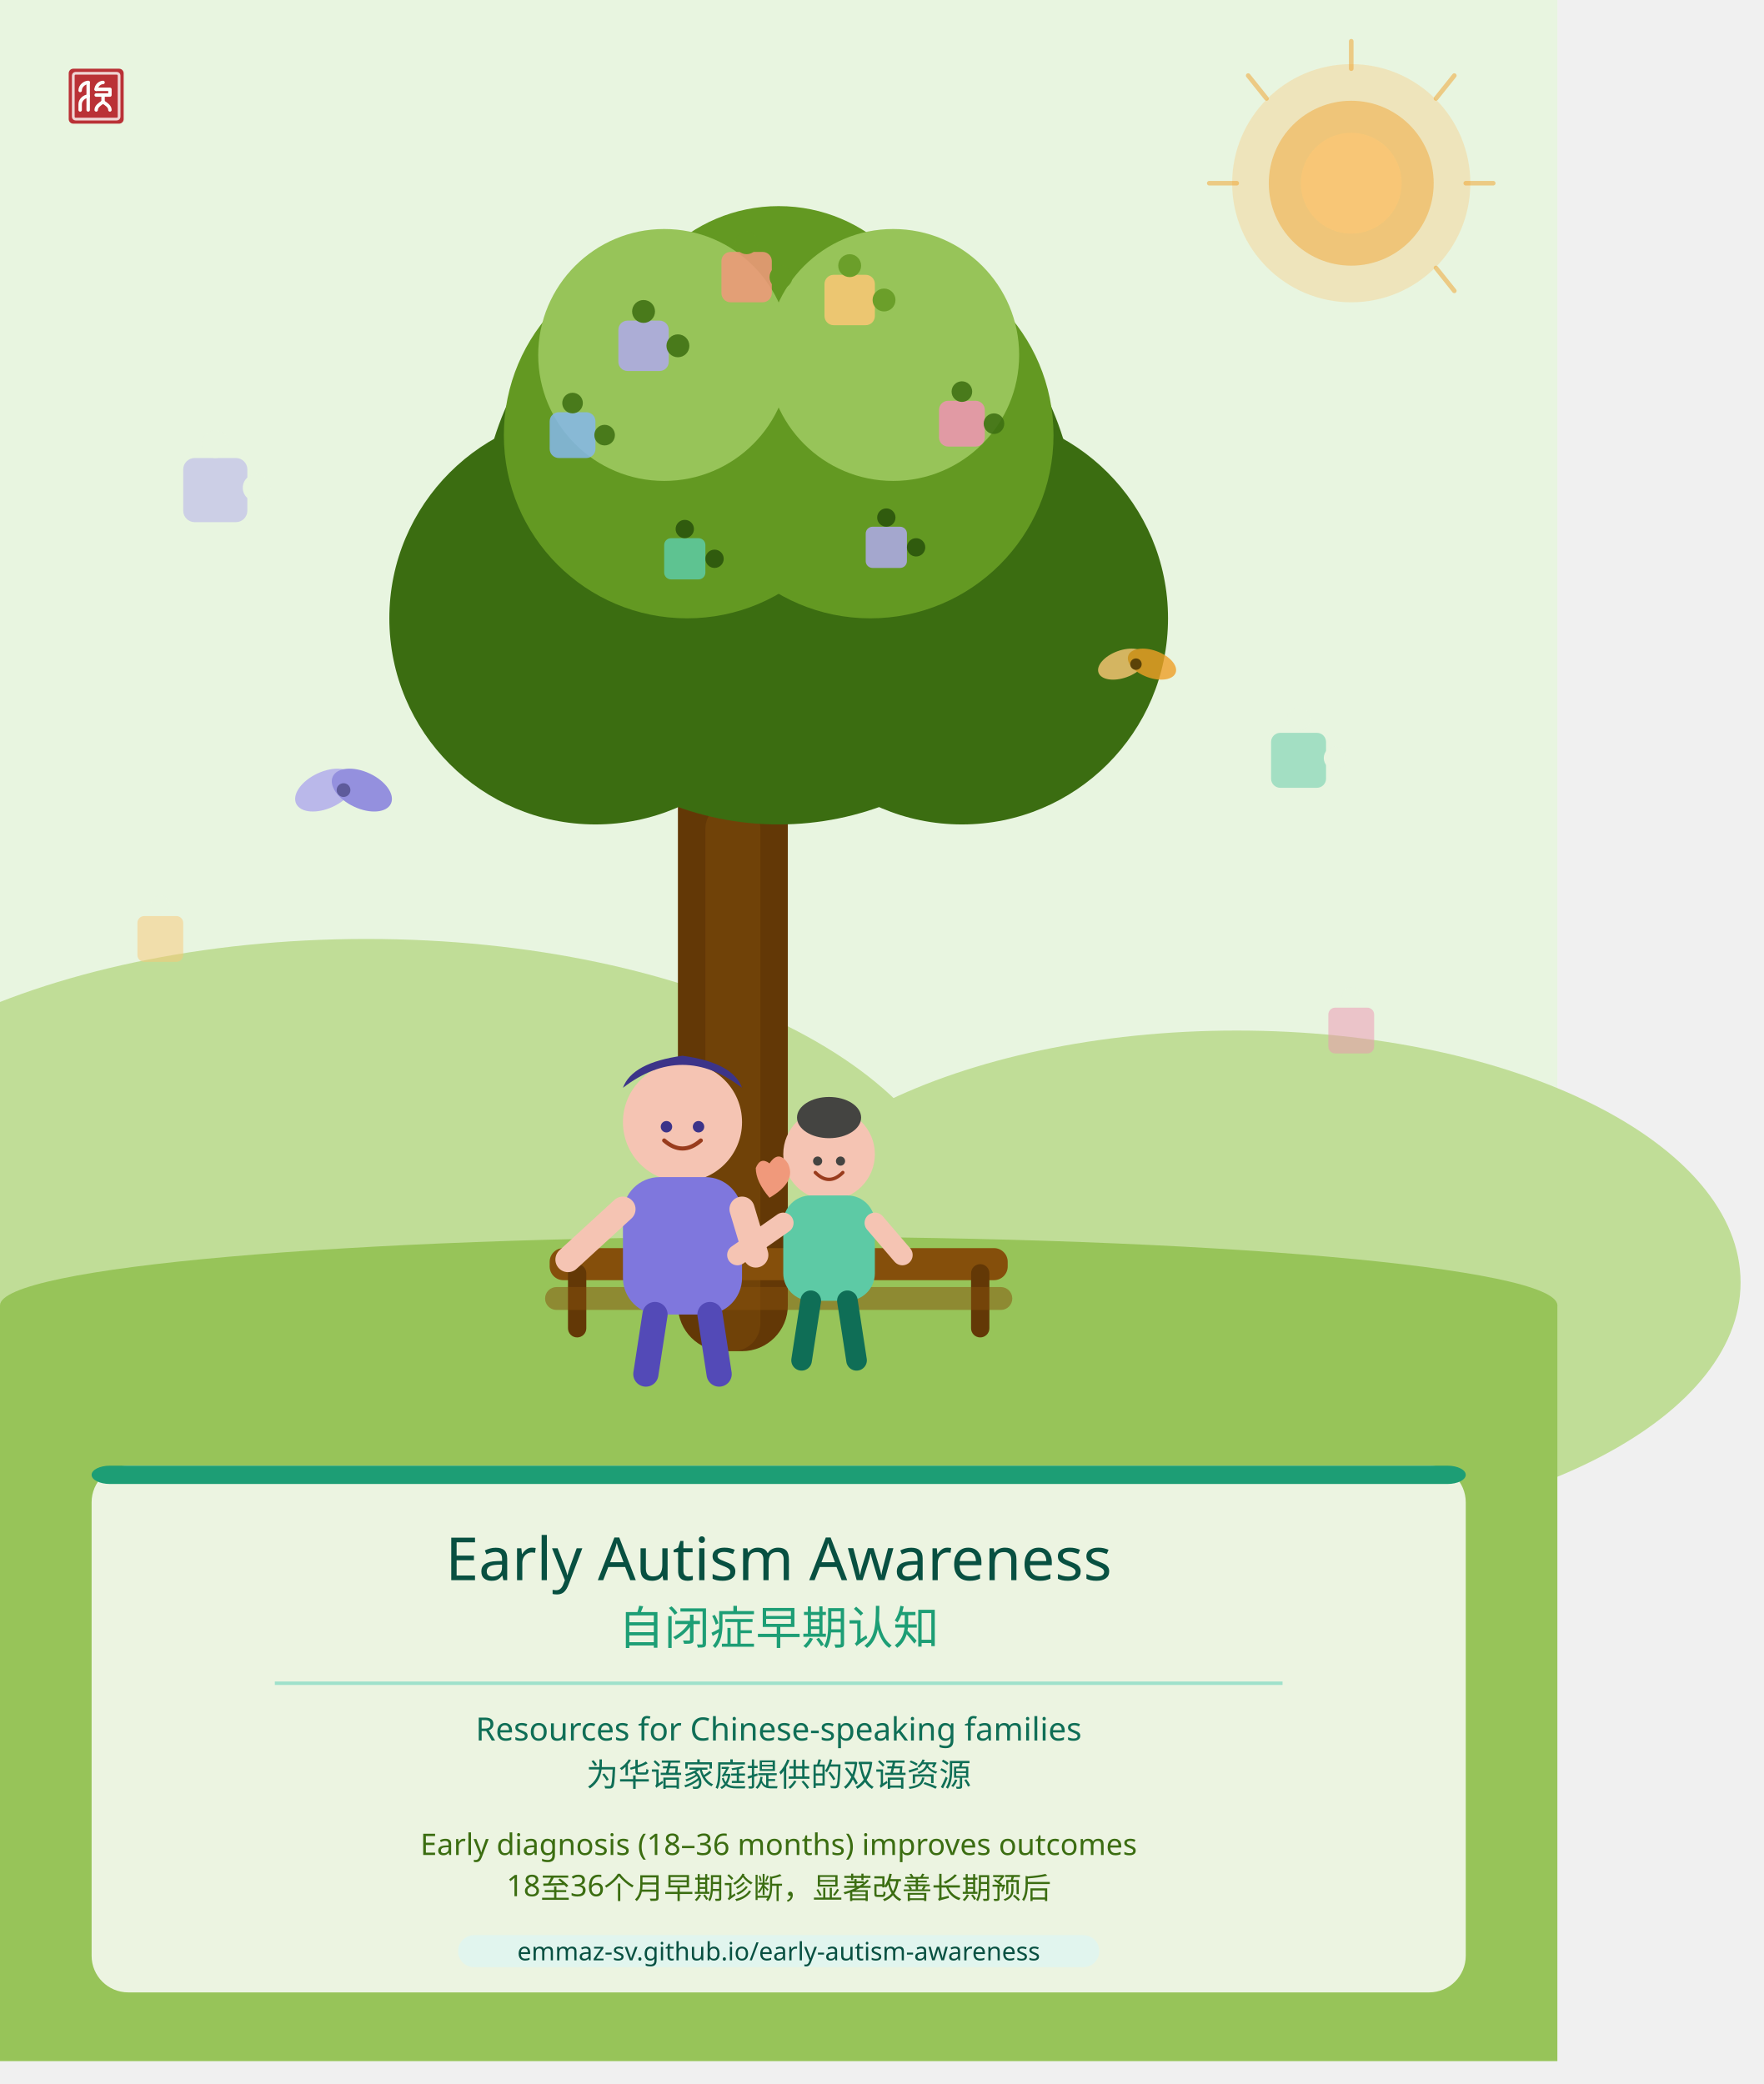
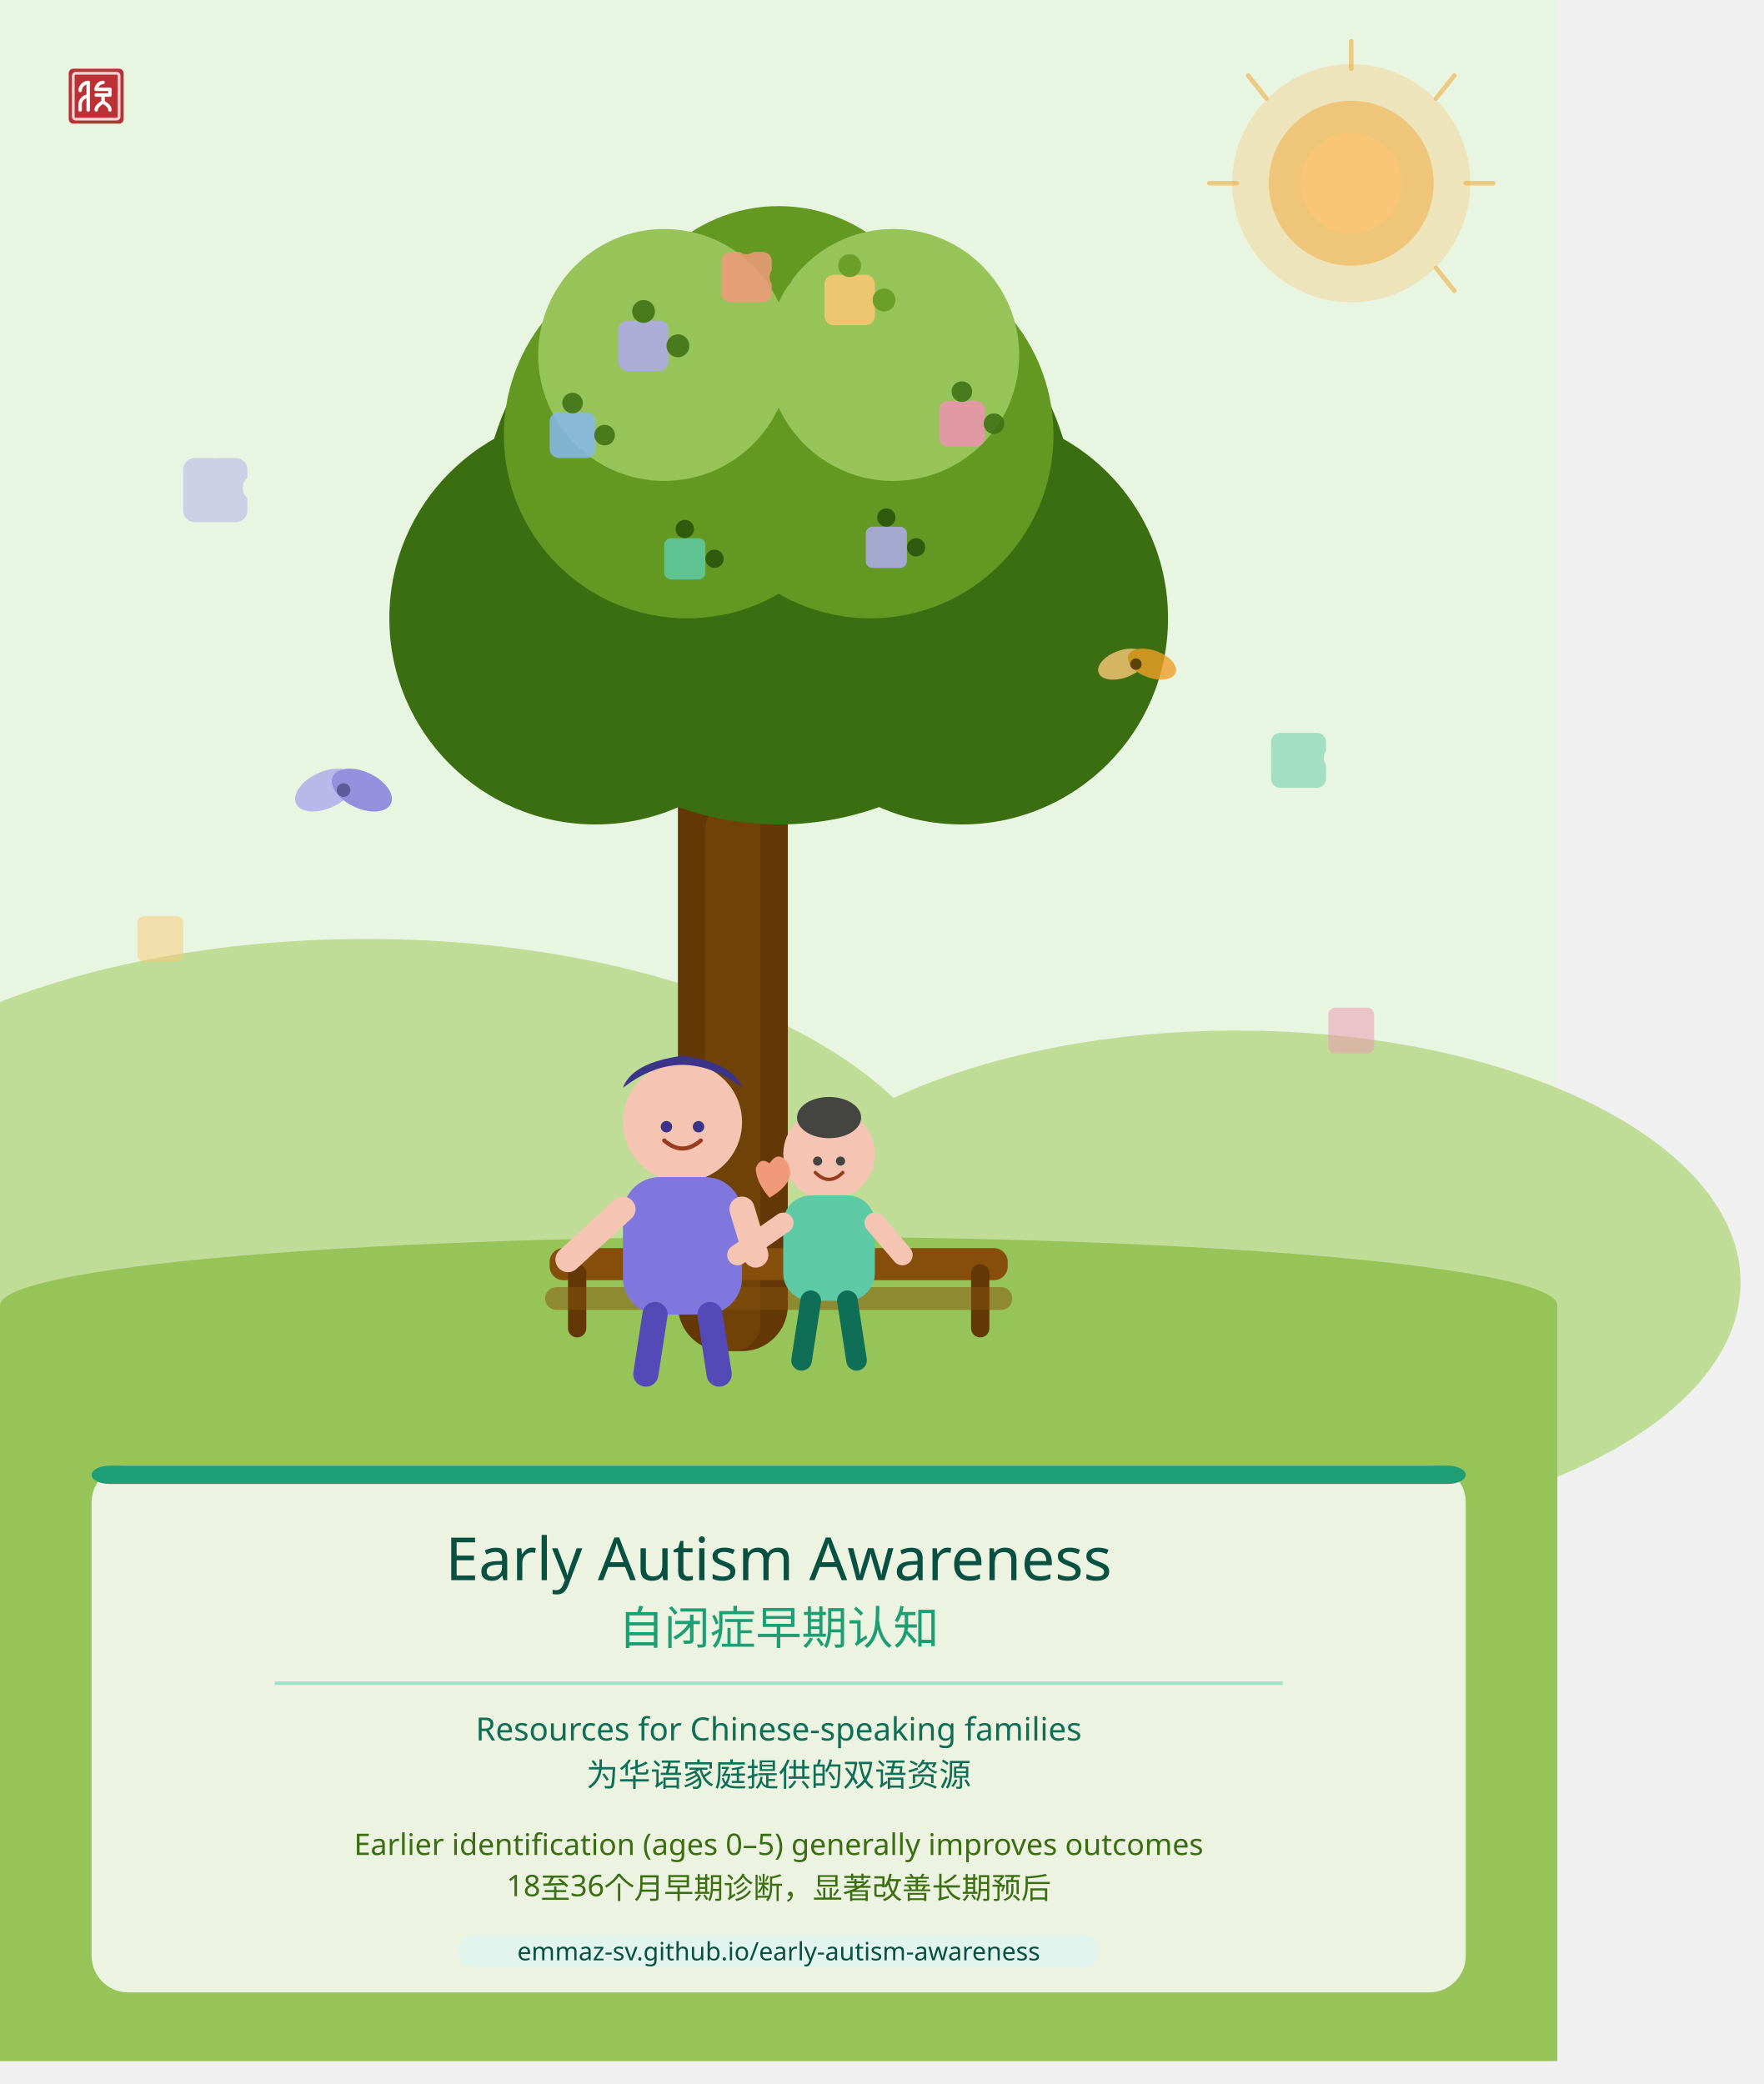
<svg xmlns="http://www.w3.org/2000/svg" width="100%" viewBox="0 0 770 910" role="img" style="">
  <rect width="680" height="900" fill="#E8F5E0" id="sky" style="fill:rgb(232, 245, 224);stroke:none;color:rgb(0, 0, 0);stroke-width:1px;stroke-linecap:butt;stroke-linejoin:miter;opacity:1;font-family:&quot;Anthropic Sans&quot;, -apple-system, &quot;system-ui&quot;, &quot;Segoe UI&quot;, sans-serif;font-size:16px;font-weight:400;text-anchor:start;dominant-baseline:auto" />
  <circle cx="590" cy="80" r="52" fill="#FAC775" opacity="0.35" style="fill:rgb(250, 199, 117);stroke:none;color:rgb(0, 0, 0);stroke-width:1px;stroke-linecap:butt;stroke-linejoin:miter;opacity:0.35;font-family:&quot;Anthropic Sans&quot;, -apple-system, &quot;system-ui&quot;, &quot;Segoe UI&quot;, sans-serif;font-size:16px;font-weight:400;text-anchor:start;dominant-baseline:auto" />
  <circle cx="590" cy="80" r="36" fill="#EF9F27" opacity="0.45" style="fill:rgb(239, 159, 39);stroke:none;color:rgb(0, 0, 0);stroke-width:1px;stroke-linecap:butt;stroke-linejoin:miter;opacity:0.45;font-family:&quot;Anthropic Sans&quot;, -apple-system, &quot;system-ui&quot;, &quot;Segoe UI&quot;, sans-serif;font-size:16px;font-weight:400;text-anchor:start;dominant-baseline:auto" />
  <circle cx="590" cy="80" r="22" fill="#FAC775" opacity="0.9" style="fill:rgb(250, 199, 117);stroke:none;color:rgb(0, 0, 0);stroke-width:1px;stroke-linecap:butt;stroke-linejoin:miter;opacity:0.9;font-family:&quot;Anthropic Sans&quot;, -apple-system, &quot;system-ui&quot;, &quot;Segoe UI&quot;, sans-serif;font-size:16px;font-weight:400;text-anchor:start;dominant-baseline:auto" />
  <g stroke="#EF9F27" stroke-width="2" opacity="0.5" stroke-linecap="round" style="fill:rgb(0, 0, 0);stroke:rgb(239, 159, 39);color:rgb(0, 0, 0);stroke-width:2px;stroke-linecap:round;stroke-linejoin:miter;opacity:0.5;font-family:&quot;Anthropic Sans&quot;, -apple-system, &quot;system-ui&quot;, &quot;Segoe UI&quot;, sans-serif;font-size:16px;font-weight:400;text-anchor:start;dominant-baseline:auto">
    <line x1="590" y1="30" x2="590" y2="18" style="fill:rgb(0, 0, 0);stroke:rgb(239, 159, 39);color:rgb(0, 0, 0);stroke-width:2px;stroke-linecap:round;stroke-linejoin:miter;opacity:1;font-family:&quot;Anthropic Sans&quot;, -apple-system, &quot;system-ui&quot;, &quot;Segoe UI&quot;, sans-serif;font-size:16px;font-weight:400;text-anchor:start;dominant-baseline:auto" />
    <line x1="627" y1="43" x2="635" y2="33" style="fill:rgb(0, 0, 0);stroke:rgb(239, 159, 39);color:rgb(0, 0, 0);stroke-width:2px;stroke-linecap:round;stroke-linejoin:miter;opacity:1;font-family:&quot;Anthropic Sans&quot;, -apple-system, &quot;system-ui&quot;, &quot;Segoe UI&quot;, sans-serif;font-size:16px;font-weight:400;text-anchor:start;dominant-baseline:auto" />
    <line x1="640" y1="80" x2="652" y2="80" style="fill:rgb(0, 0, 0);stroke:rgb(239, 159, 39);color:rgb(0, 0, 0);stroke-width:2px;stroke-linecap:round;stroke-linejoin:miter;opacity:1;font-family:&quot;Anthropic Sans&quot;, -apple-system, &quot;system-ui&quot;, &quot;Segoe UI&quot;, sans-serif;font-size:16px;font-weight:400;text-anchor:start;dominant-baseline:auto" />
    <line x1="627" y1="117" x2="635" y2="127" style="fill:rgb(0, 0, 0);stroke:rgb(239, 159, 39);color:rgb(0, 0, 0);stroke-width:2px;stroke-linecap:round;stroke-linejoin:miter;opacity:1;font-family:&quot;Anthropic Sans&quot;, -apple-system, &quot;system-ui&quot;, &quot;Segoe UI&quot;, sans-serif;font-size:16px;font-weight:400;text-anchor:start;dominant-baseline:auto" />
    <line x1="553" y1="43" x2="545" y2="33" style="fill:rgb(0, 0, 0);stroke:rgb(239, 159, 39);color:rgb(0, 0, 0);stroke-width:2px;stroke-linecap:round;stroke-linejoin:miter;opacity:1;font-family:&quot;Anthropic Sans&quot;, -apple-system, &quot;system-ui&quot;, &quot;Segoe UI&quot;, sans-serif;font-size:16px;font-weight:400;text-anchor:start;dominant-baseline:auto" />
    <line x1="540" y1="80" x2="528" y2="80" style="fill:rgb(0, 0, 0);stroke:rgb(239, 159, 39);color:rgb(0, 0, 0);stroke-width:2px;stroke-linecap:round;stroke-linejoin:miter;opacity:1;font-family:&quot;Anthropic Sans&quot;, -apple-system, &quot;system-ui&quot;, &quot;Segoe UI&quot;, sans-serif;font-size:16px;font-weight:400;text-anchor:start;dominant-baseline:auto" />
  </g>
  <ellipse cx="160" cy="540" rx="260" ry="130" fill="#C0DD97" id="midground" style="fill:rgb(192, 221, 151);stroke:none;color:rgb(0, 0, 0);stroke-width:1px;stroke-linecap:butt;stroke-linejoin:miter;opacity:1;font-family:&quot;Anthropic Sans&quot;, -apple-system, &quot;system-ui&quot;, &quot;Segoe UI&quot;, sans-serif;font-size:16px;font-weight:400;text-anchor:start;dominant-baseline:auto" />
  <ellipse cx="540" cy="560" rx="220" ry="110" fill="#C0DD97" style="fill:rgb(192, 221, 151);stroke:none;color:rgb(0, 0, 0);stroke-width:1px;stroke-linecap:butt;stroke-linejoin:miter;opacity:1;font-family:&quot;Anthropic Sans&quot;, -apple-system, &quot;system-ui&quot;, &quot;Segoe UI&quot;, sans-serif;font-size:16px;font-weight:400;text-anchor:start;dominant-baseline:auto" />
  <rect x="0" y="570" width="680" height="330" rx="0" fill="#97C459" id="ground" style="fill:rgb(151, 196, 89);stroke:none;color:rgb(0, 0, 0);stroke-width:1px;stroke-linecap:butt;stroke-linejoin:miter;opacity:1;font-family:&quot;Anthropic Sans&quot;, -apple-system, &quot;system-ui&quot;, &quot;Segoe UI&quot;, sans-serif;font-size:16px;font-weight:400;text-anchor:start;dominant-baseline:auto" />
  <ellipse cx="340" cy="570" rx="340" ry="30" fill="#97C459" style="fill:rgb(151, 196, 89);stroke:none;color:rgb(0, 0, 0);stroke-width:1px;stroke-linecap:butt;stroke-linejoin:miter;opacity:1;font-family:&quot;Anthropic Sans&quot;, -apple-system, &quot;system-ui&quot;, &quot;Segoe UI&quot;, sans-serif;font-size:16px;font-weight:400;text-anchor:start;dominant-baseline:auto" />
  <rect x="296" y="310" width="48" height="280" rx="20" fill="#633806" style="fill:rgb(99, 56, 6);stroke:none;color:rgb(0, 0, 0);stroke-width:1px;stroke-linecap:butt;stroke-linejoin:miter;opacity:1;font-family:&quot;Anthropic Sans&quot;, -apple-system, &quot;system-ui&quot;, &quot;Segoe UI&quot;, sans-serif;font-size:16px;font-weight:400;text-anchor:start;dominant-baseline:auto" />
  <rect x="308" y="350" width="24" height="240" rx="12" fill="#854F0B" opacity="0.4" style="fill:rgb(133, 79, 11);stroke:none;color:rgb(0, 0, 0);stroke-width:1px;stroke-linecap:butt;stroke-linejoin:miter;opacity:0.4;font-family:&quot;Anthropic Sans&quot;, -apple-system, &quot;system-ui&quot;, &quot;Segoe UI&quot;, sans-serif;font-size:16px;font-weight:400;text-anchor:start;dominant-baseline:auto" />
  <circle cx="340" cy="230" r="130" fill="#3B6D11" style="fill:rgb(59, 109, 17);stroke:none;color:rgb(0, 0, 0);stroke-width:1px;stroke-linecap:butt;stroke-linejoin:miter;opacity:1;font-family:&quot;Anthropic Sans&quot;, -apple-system, &quot;system-ui&quot;, &quot;Segoe UI&quot;, sans-serif;font-size:16px;font-weight:400;text-anchor:start;dominant-baseline:auto" />
  <circle cx="260" cy="270" r="90" fill="#3B6D11" style="fill:rgb(59, 109, 17);stroke:none;color:rgb(0, 0, 0);stroke-width:1px;stroke-linecap:butt;stroke-linejoin:miter;opacity:1;font-family:&quot;Anthropic Sans&quot;, -apple-system, &quot;system-ui&quot;, &quot;Segoe UI&quot;, sans-serif;font-size:16px;font-weight:400;text-anchor:start;dominant-baseline:auto" />
  <circle cx="420" cy="270" r="90" fill="#3B6D11" style="fill:rgb(59, 109, 17);stroke:none;color:rgb(0, 0, 0);stroke-width:1px;stroke-linecap:butt;stroke-linejoin:miter;opacity:1;font-family:&quot;Anthropic Sans&quot;, -apple-system, &quot;system-ui&quot;, &quot;Segoe UI&quot;, sans-serif;font-size:16px;font-weight:400;text-anchor:start;dominant-baseline:auto" />
  <circle cx="300" cy="190" r="80" fill="#639922" style="fill:rgb(99, 153, 34);stroke:none;color:rgb(0, 0, 0);stroke-width:1px;stroke-linecap:butt;stroke-linejoin:miter;opacity:1;font-family:&quot;Anthropic Sans&quot;, -apple-system, &quot;system-ui&quot;, &quot;Segoe UI&quot;, sans-serif;font-size:16px;font-weight:400;text-anchor:start;dominant-baseline:auto" />
  <circle cx="380" cy="190" r="80" fill="#639922" style="fill:rgb(99, 153, 34);stroke:none;color:rgb(0, 0, 0);stroke-width:1px;stroke-linecap:butt;stroke-linejoin:miter;opacity:1;font-family:&quot;Anthropic Sans&quot;, -apple-system, &quot;system-ui&quot;, &quot;Segoe UI&quot;, sans-serif;font-size:16px;font-weight:400;text-anchor:start;dominant-baseline:auto" />
  <circle cx="340" cy="160" r="70" fill="#639922" style="fill:rgb(99, 153, 34);stroke:none;color:rgb(0, 0, 0);stroke-width:1px;stroke-linecap:butt;stroke-linejoin:miter;opacity:1;font-family:&quot;Anthropic Sans&quot;, -apple-system, &quot;system-ui&quot;, &quot;Segoe UI&quot;, sans-serif;font-size:16px;font-weight:400;text-anchor:start;dominant-baseline:auto" />
  <circle cx="290" cy="155" r="55" fill="#97C459" style="fill:rgb(151, 196, 89);stroke:none;color:rgb(0, 0, 0);stroke-width:1px;stroke-linecap:butt;stroke-linejoin:miter;opacity:1;font-family:&quot;Anthropic Sans&quot;, -apple-system, &quot;system-ui&quot;, &quot;Segoe UI&quot;, sans-serif;font-size:16px;font-weight:400;text-anchor:start;dominant-baseline:auto" />
  <circle cx="390" cy="155" r="55" fill="#97C459" style="fill:rgb(151, 196, 89);stroke:none;color:rgb(0, 0, 0);stroke-width:1px;stroke-linecap:butt;stroke-linejoin:miter;opacity:1;font-family:&quot;Anthropic Sans&quot;, -apple-system, &quot;system-ui&quot;, &quot;Segoe UI&quot;, sans-serif;font-size:16px;font-weight:400;text-anchor:start;dominant-baseline:auto" />
  <g opacity="0.85" style="fill:rgb(0, 0, 0);stroke:none;color:rgb(0, 0, 0);stroke-width:1px;stroke-linecap:butt;stroke-linejoin:miter;opacity:0.85;font-family:&quot;Anthropic Sans&quot;, -apple-system, &quot;system-ui&quot;, &quot;Segoe UI&quot;, sans-serif;font-size:16px;font-weight:400;text-anchor:start;dominant-baseline:auto">
    <rect x="270" y="140" width="22" height="22" rx="4" fill="#AFA9EC" style="fill:rgb(175, 169, 236);stroke:none;color:rgb(0, 0, 0);stroke-width:1px;stroke-linecap:butt;stroke-linejoin:miter;opacity:1;font-family:&quot;Anthropic Sans&quot;, -apple-system, &quot;system-ui&quot;, &quot;Segoe UI&quot;, sans-serif;font-size:16px;font-weight:400;text-anchor:start;dominant-baseline:auto" />
    <circle cx="281" cy="136" r="5" fill="#3B6D11" style="fill:rgb(59, 109, 17);stroke:none;color:rgb(0, 0, 0);stroke-width:1px;stroke-linecap:butt;stroke-linejoin:miter;opacity:1;font-family:&quot;Anthropic Sans&quot;, -apple-system, &quot;system-ui&quot;, &quot;Segoe UI&quot;, sans-serif;font-size:16px;font-weight:400;text-anchor:start;dominant-baseline:auto" />
    <circle cx="296" cy="151" r="5" fill="#3B6D11" style="fill:rgb(59, 109, 17);stroke:none;color:rgb(0, 0, 0);stroke-width:1px;stroke-linecap:butt;stroke-linejoin:miter;opacity:1;font-family:&quot;Anthropic Sans&quot;, -apple-system, &quot;system-ui&quot;, &quot;Segoe UI&quot;, sans-serif;font-size:16px;font-weight:400;text-anchor:start;dominant-baseline:auto" />
    <rect x="360" y="120" width="22" height="22" rx="4" fill="#FAC775" style="fill:rgb(250, 199, 117);stroke:none;color:rgb(0, 0, 0);stroke-width:1px;stroke-linecap:butt;stroke-linejoin:miter;opacity:1;font-family:&quot;Anthropic Sans&quot;, -apple-system, &quot;system-ui&quot;, &quot;Segoe UI&quot;, sans-serif;font-size:16px;font-weight:400;text-anchor:start;dominant-baseline:auto" />
    <circle cx="371" cy="116" r="5" fill="#639922" style="fill:rgb(99, 153, 34);stroke:none;color:rgb(0, 0, 0);stroke-width:1px;stroke-linecap:butt;stroke-linejoin:miter;opacity:1;font-family:&quot;Anthropic Sans&quot;, -apple-system, &quot;system-ui&quot;, &quot;Segoe UI&quot;, sans-serif;font-size:16px;font-weight:400;text-anchor:start;dominant-baseline:auto" />
    <circle cx="386" cy="131" r="5" fill="#639922" style="fill:rgb(99, 153, 34);stroke:none;color:rgb(0, 0, 0);stroke-width:1px;stroke-linecap:butt;stroke-linejoin:miter;opacity:1;font-family:&quot;Anthropic Sans&quot;, -apple-system, &quot;system-ui&quot;, &quot;Segoe UI&quot;, sans-serif;font-size:16px;font-weight:400;text-anchor:start;dominant-baseline:auto" />
    <rect x="315" y="110" width="22" height="22" rx="4" fill="#F0997B" style="fill:rgb(240, 153, 123);stroke:none;color:rgb(0, 0, 0);stroke-width:1px;stroke-linecap:butt;stroke-linejoin:miter;opacity:1;font-family:&quot;Anthropic Sans&quot;, -apple-system, &quot;system-ui&quot;, &quot;Segoe UI&quot;, sans-serif;font-size:16px;font-weight:400;text-anchor:start;dominant-baseline:auto" />
    <circle cx="326" cy="106" r="5" fill="#639922" style="fill:rgb(99, 153, 34);stroke:none;color:rgb(0, 0, 0);stroke-width:1px;stroke-linecap:butt;stroke-linejoin:miter;opacity:1;font-family:&quot;Anthropic Sans&quot;, -apple-system, &quot;system-ui&quot;, &quot;Segoe UI&quot;, sans-serif;font-size:16px;font-weight:400;text-anchor:start;dominant-baseline:auto" />
    <circle cx="341" cy="121" r="5" fill="#639922" style="fill:rgb(99, 153, 34);stroke:none;color:rgb(0, 0, 0);stroke-width:1px;stroke-linecap:butt;stroke-linejoin:miter;opacity:1;font-family:&quot;Anthropic Sans&quot;, -apple-system, &quot;system-ui&quot;, &quot;Segoe UI&quot;, sans-serif;font-size:16px;font-weight:400;text-anchor:start;dominant-baseline:auto" />
    <rect x="240" y="180" width="20" height="20" rx="4" fill="#85B7EB" style="fill:rgb(133, 183, 235);stroke:none;color:rgb(0, 0, 0);stroke-width:1px;stroke-linecap:butt;stroke-linejoin:miter;opacity:1;font-family:&quot;Anthropic Sans&quot;, -apple-system, &quot;system-ui&quot;, &quot;Segoe UI&quot;, sans-serif;font-size:16px;font-weight:400;text-anchor:start;dominant-baseline:auto" />
    <circle cx="250" cy="176" r="4.5" fill="#3B6D11" style="fill:rgb(59, 109, 17);stroke:none;color:rgb(0, 0, 0);stroke-width:1px;stroke-linecap:butt;stroke-linejoin:miter;opacity:1;font-family:&quot;Anthropic Sans&quot;, -apple-system, &quot;system-ui&quot;, &quot;Segoe UI&quot;, sans-serif;font-size:16px;font-weight:400;text-anchor:start;dominant-baseline:auto" />
    <circle cx="264" cy="190" r="4.5" fill="#3B6D11" style="fill:rgb(59, 109, 17);stroke:none;color:rgb(0, 0, 0);stroke-width:1px;stroke-linecap:butt;stroke-linejoin:miter;opacity:1;font-family:&quot;Anthropic Sans&quot;, -apple-system, &quot;system-ui&quot;, &quot;Segoe UI&quot;, sans-serif;font-size:16px;font-weight:400;text-anchor:start;dominant-baseline:auto" />
    <rect x="410" y="175" width="20" height="20" rx="4" fill="#ED93B1" style="fill:rgb(237, 147, 177);stroke:none;color:rgb(0, 0, 0);stroke-width:1px;stroke-linecap:butt;stroke-linejoin:miter;opacity:1;font-family:&quot;Anthropic Sans&quot;, -apple-system, &quot;system-ui&quot;, &quot;Segoe UI&quot;, sans-serif;font-size:16px;font-weight:400;text-anchor:start;dominant-baseline:auto" />
    <circle cx="420" cy="171" r="4.5" fill="#3B6D11" style="fill:rgb(59, 109, 17);stroke:none;color:rgb(0, 0, 0);stroke-width:1px;stroke-linecap:butt;stroke-linejoin:miter;opacity:1;font-family:&quot;Anthropic Sans&quot;, -apple-system, &quot;system-ui&quot;, &quot;Segoe UI&quot;, sans-serif;font-size:16px;font-weight:400;text-anchor:start;dominant-baseline:auto" />
    <circle cx="434" cy="185" r="4.5" fill="#3B6D11" style="fill:rgb(59, 109, 17);stroke:none;color:rgb(0, 0, 0);stroke-width:1px;stroke-linecap:butt;stroke-linejoin:miter;opacity:1;font-family:&quot;Anthropic Sans&quot;, -apple-system, &quot;system-ui&quot;, &quot;Segoe UI&quot;, sans-serif;font-size:16px;font-weight:400;text-anchor:start;dominant-baseline:auto" />
    <rect x="290" y="235" width="18" height="18" rx="3" fill="#5DCAA5" style="fill:rgb(93, 202, 165);stroke:none;color:rgb(0, 0, 0);stroke-width:1px;stroke-linecap:butt;stroke-linejoin:miter;opacity:1;font-family:&quot;Anthropic Sans&quot;, -apple-system, &quot;system-ui&quot;, &quot;Segoe UI&quot;, sans-serif;font-size:16px;font-weight:400;text-anchor:start;dominant-baseline:auto" />
    <circle cx="299" cy="231" r="4" fill="#27500A" style="fill:rgb(39, 80, 10);stroke:none;color:rgb(0, 0, 0);stroke-width:1px;stroke-linecap:butt;stroke-linejoin:miter;opacity:1;font-family:&quot;Anthropic Sans&quot;, -apple-system, &quot;system-ui&quot;, &quot;Segoe UI&quot;, sans-serif;font-size:16px;font-weight:400;text-anchor:start;dominant-baseline:auto" />
    <circle cx="312" cy="244" r="4" fill="#27500A" style="fill:rgb(39, 80, 10);stroke:none;color:rgb(0, 0, 0);stroke-width:1px;stroke-linecap:butt;stroke-linejoin:miter;opacity:1;font-family:&quot;Anthropic Sans&quot;, -apple-system, &quot;system-ui&quot;, &quot;Segoe UI&quot;, sans-serif;font-size:16px;font-weight:400;text-anchor:start;dominant-baseline:auto" />
    <rect x="378" y="230" width="18" height="18" rx="3" fill="#AFA9EC" style="fill:rgb(175, 169, 236);stroke:none;color:rgb(0, 0, 0);stroke-width:1px;stroke-linecap:butt;stroke-linejoin:miter;opacity:1;font-family:&quot;Anthropic Sans&quot;, -apple-system, &quot;system-ui&quot;, &quot;Segoe UI&quot;, sans-serif;font-size:16px;font-weight:400;text-anchor:start;dominant-baseline:auto" />
    <circle cx="387" cy="226" r="4" fill="#27500A" style="fill:rgb(39, 80, 10);stroke:none;color:rgb(0, 0, 0);stroke-width:1px;stroke-linecap:butt;stroke-linejoin:miter;opacity:1;font-family:&quot;Anthropic Sans&quot;, -apple-system, &quot;system-ui&quot;, &quot;Segoe UI&quot;, sans-serif;font-size:16px;font-weight:400;text-anchor:start;dominant-baseline:auto" />
    <circle cx="400" cy="239" r="4" fill="#27500A" style="fill:rgb(39, 80, 10);stroke:none;color:rgb(0, 0, 0);stroke-width:1px;stroke-linecap:butt;stroke-linejoin:miter;opacity:1;font-family:&quot;Anthropic Sans&quot;, -apple-system, &quot;system-ui&quot;, &quot;Segoe UI&quot;, sans-serif;font-size:16px;font-weight:400;text-anchor:start;dominant-baseline:auto" />
  </g>
  <rect x="240" y="545" width="200" height="14" rx="6" fill="#854F0B" style="fill:rgb(133, 79, 11);stroke:none;color:rgb(0, 0, 0);stroke-width:1px;stroke-linecap:butt;stroke-linejoin:miter;opacity:1;font-family:&quot;Anthropic Sans&quot;, -apple-system, &quot;system-ui&quot;, &quot;Segoe UI&quot;, sans-serif;font-size:16px;font-weight:400;text-anchor:start;dominant-baseline:auto" />
  <rect x="248" y="552" width="8" height="32" rx="4" fill="#633806" style="fill:rgb(99, 56, 6);stroke:none;color:rgb(0, 0, 0);stroke-width:1px;stroke-linecap:butt;stroke-linejoin:miter;opacity:1;font-family:&quot;Anthropic Sans&quot;, -apple-system, &quot;system-ui&quot;, &quot;Segoe UI&quot;, sans-serif;font-size:16px;font-weight:400;text-anchor:start;dominant-baseline:auto" />
  <rect x="424" y="552" width="8" height="32" rx="4" fill="#633806" style="fill:rgb(99, 56, 6);stroke:none;color:rgb(0, 0, 0);stroke-width:1px;stroke-linecap:butt;stroke-linejoin:miter;opacity:1;font-family:&quot;Anthropic Sans&quot;, -apple-system, &quot;system-ui&quot;, &quot;Segoe UI&quot;, sans-serif;font-size:16px;font-weight:400;text-anchor:start;dominant-baseline:auto" />
  <rect x="238" y="562" width="204" height="10" rx="5" fill="#854F0B" opacity="0.5" style="fill:rgb(133, 79, 11);stroke:none;color:rgb(0, 0, 0);stroke-width:1px;stroke-linecap:butt;stroke-linejoin:miter;opacity:0.5;font-family:&quot;Anthropic Sans&quot;, -apple-system, &quot;system-ui&quot;, &quot;Segoe UI&quot;, sans-serif;font-size:16px;font-weight:400;text-anchor:start;dominant-baseline:auto" />
  <g style="fill:rgb(0, 0, 0);stroke:none;color:rgb(0, 0, 0);stroke-width:1px;stroke-linecap:butt;stroke-linejoin:miter;opacity:1;font-family:&quot;Anthropic Sans&quot;, -apple-system, &quot;system-ui&quot;, &quot;Segoe UI&quot;, sans-serif;font-size:16px;font-weight:400;text-anchor:start;dominant-baseline:auto">
    <circle cx="298" cy="490" r="26" fill="#F5C4B3" style="fill:rgb(245, 196, 179);stroke:none;color:rgb(0, 0, 0);stroke-width:1px;stroke-linecap:butt;stroke-linejoin:miter;opacity:1;font-family:&quot;Anthropic Sans&quot;, -apple-system, &quot;system-ui&quot;, &quot;Segoe UI&quot;, sans-serif;font-size:16px;font-weight:400;text-anchor:start;dominant-baseline:auto" />
    <path d="M 272 475 Q 298 455 324 475 Q 320 464 298 461 Q 276 464 272 475 Z" fill="#3C3489" style="fill:rgb(60, 52, 137);stroke:none;color:rgb(0, 0, 0);stroke-width:1px;stroke-linecap:butt;stroke-linejoin:miter;opacity:1;font-family:&quot;Anthropic Sans&quot;, -apple-system, &quot;system-ui&quot;, &quot;Segoe UI&quot;, sans-serif;font-size:16px;font-weight:400;text-anchor:start;dominant-baseline:auto" />
    <rect x="272" y="514" width="52" height="60" rx="16" fill="#7F77DD" style="fill:rgb(127, 119, 221);stroke:none;color:rgb(0, 0, 0);stroke-width:1px;stroke-linecap:butt;stroke-linejoin:miter;opacity:1;font-family:&quot;Anthropic Sans&quot;, -apple-system, &quot;system-ui&quot;, &quot;Segoe UI&quot;, sans-serif;font-size:16px;font-weight:400;text-anchor:start;dominant-baseline:auto" />
    <line x1="272" y1="528" x2="248" y2="550" stroke="#F5C4B3" stroke-width="11" stroke-linecap="round" style="fill:rgb(0, 0, 0);stroke:rgb(245, 196, 179);color:rgb(0, 0, 0);stroke-width:11px;stroke-linecap:round;stroke-linejoin:miter;opacity:1;font-family:&quot;Anthropic Sans&quot;, -apple-system, &quot;system-ui&quot;, &quot;Segoe UI&quot;, sans-serif;font-size:16px;font-weight:400;text-anchor:start;dominant-baseline:auto" />
    <line x1="324" y1="528" x2="330" y2="548" stroke="#F5C4B3" stroke-width="11" stroke-linecap="round" style="fill:rgb(0, 0, 0);stroke:rgb(245, 196, 179);color:rgb(0, 0, 0);stroke-width:11px;stroke-linecap:round;stroke-linejoin:miter;opacity:1;font-family:&quot;Anthropic Sans&quot;, -apple-system, &quot;system-ui&quot;, &quot;Segoe UI&quot;, sans-serif;font-size:16px;font-weight:400;text-anchor:start;dominant-baseline:auto" />
    <line x1="286" y1="574" x2="282" y2="600" stroke="#534AB7" stroke-width="11" stroke-linecap="round" style="fill:rgb(0, 0, 0);stroke:rgb(83, 74, 183);color:rgb(0, 0, 0);stroke-width:11px;stroke-linecap:round;stroke-linejoin:miter;opacity:1;font-family:&quot;Anthropic Sans&quot;, -apple-system, &quot;system-ui&quot;, &quot;Segoe UI&quot;, sans-serif;font-size:16px;font-weight:400;text-anchor:start;dominant-baseline:auto" />
    <line x1="310" y1="574" x2="314" y2="600" stroke="#534AB7" stroke-width="11" stroke-linecap="round" style="fill:rgb(0, 0, 0);stroke:rgb(83, 74, 183);color:rgb(0, 0, 0);stroke-width:11px;stroke-linecap:round;stroke-linejoin:miter;opacity:1;font-family:&quot;Anthropic Sans&quot;, -apple-system, &quot;system-ui&quot;, &quot;Segoe UI&quot;, sans-serif;font-size:16px;font-weight:400;text-anchor:start;dominant-baseline:auto" />
    <path d="M 290 498 Q 298 505 306 498" fill="none" stroke="#993C1D" stroke-width="1.8" stroke-linecap="round" style="fill:none;stroke:rgb(153, 60, 29);color:rgb(0, 0, 0);stroke-width:1.8px;stroke-linecap:round;stroke-linejoin:miter;opacity:1;font-family:&quot;Anthropic Sans&quot;, -apple-system, &quot;system-ui&quot;, &quot;Segoe UI&quot;, sans-serif;font-size:16px;font-weight:400;text-anchor:start;dominant-baseline:auto" />
    <circle cx="291" cy="492" r="2.5" fill="#3C3489" style="fill:rgb(60, 52, 137);stroke:none;color:rgb(0, 0, 0);stroke-width:1px;stroke-linecap:butt;stroke-linejoin:miter;opacity:1;font-family:&quot;Anthropic Sans&quot;, -apple-system, &quot;system-ui&quot;, &quot;Segoe UI&quot;, sans-serif;font-size:16px;font-weight:400;text-anchor:start;dominant-baseline:auto" />
    <circle cx="305" cy="492" r="2.5" fill="#3C3489" style="fill:rgb(60, 52, 137);stroke:none;color:rgb(0, 0, 0);stroke-width:1px;stroke-linecap:butt;stroke-linejoin:miter;opacity:1;font-family:&quot;Anthropic Sans&quot;, -apple-system, &quot;system-ui&quot;, &quot;Segoe UI&quot;, sans-serif;font-size:16px;font-weight:400;text-anchor:start;dominant-baseline:auto" />
  </g>
  <g style="fill:rgb(0, 0, 0);stroke:none;color:rgb(0, 0, 0);stroke-width:1px;stroke-linecap:butt;stroke-linejoin:miter;opacity:1;font-family:&quot;Anthropic Sans&quot;, -apple-system, &quot;system-ui&quot;, &quot;Segoe UI&quot;, sans-serif;font-size:16px;font-weight:400;text-anchor:start;dominant-baseline:auto">
    <circle cx="362" cy="504" r="20" fill="#F5C4B3" style="fill:rgb(245, 196, 179);stroke:none;color:rgb(0, 0, 0);stroke-width:1px;stroke-linecap:butt;stroke-linejoin:miter;opacity:1;font-family:&quot;Anthropic Sans&quot;, -apple-system, &quot;system-ui&quot;, &quot;Segoe UI&quot;, sans-serif;font-size:16px;font-weight:400;text-anchor:start;dominant-baseline:auto" />
    <ellipse cx="362" cy="488" rx="14" ry="9" fill="#444441" style="fill:rgb(68, 68, 65);stroke:none;color:rgb(0, 0, 0);stroke-width:1px;stroke-linecap:butt;stroke-linejoin:miter;opacity:1;font-family:&quot;Anthropic Sans&quot;, -apple-system, &quot;system-ui&quot;, &quot;Segoe UI&quot;, sans-serif;font-size:16px;font-weight:400;text-anchor:start;dominant-baseline:auto" />
    <rect x="342" y="522" width="40" height="46" rx="12" fill="#5DCAA5" style="fill:rgb(93, 202, 165);stroke:none;color:rgb(0, 0, 0);stroke-width:1px;stroke-linecap:butt;stroke-linejoin:miter;opacity:1;font-family:&quot;Anthropic Sans&quot;, -apple-system, &quot;system-ui&quot;, &quot;Segoe UI&quot;, sans-serif;font-size:16px;font-weight:400;text-anchor:start;dominant-baseline:auto" />
    <line x1="342" y1="534" x2="322" y2="548" stroke="#F5C4B3" stroke-width="9" stroke-linecap="round" style="fill:rgb(0, 0, 0);stroke:rgb(245, 196, 179);color:rgb(0, 0, 0);stroke-width:9px;stroke-linecap:round;stroke-linejoin:miter;opacity:1;font-family:&quot;Anthropic Sans&quot;, -apple-system, &quot;system-ui&quot;, &quot;Segoe UI&quot;, sans-serif;font-size:16px;font-weight:400;text-anchor:start;dominant-baseline:auto" />
    <line x1="382" y1="534" x2="394" y2="548" stroke="#F5C4B3" stroke-width="9" stroke-linecap="round" style="fill:rgb(0, 0, 0);stroke:rgb(245, 196, 179);color:rgb(0, 0, 0);stroke-width:9px;stroke-linecap:round;stroke-linejoin:miter;opacity:1;font-family:&quot;Anthropic Sans&quot;, -apple-system, &quot;system-ui&quot;, &quot;Segoe UI&quot;, sans-serif;font-size:16px;font-weight:400;text-anchor:start;dominant-baseline:auto" />
    <line x1="354" y1="568" x2="350" y2="594" stroke="#0F6E56" stroke-width="9" stroke-linecap="round" style="fill:rgb(0, 0, 0);stroke:rgb(15, 110, 86);color:rgb(0, 0, 0);stroke-width:9px;stroke-linecap:round;stroke-linejoin:miter;opacity:1;font-family:&quot;Anthropic Sans&quot;, -apple-system, &quot;system-ui&quot;, &quot;Segoe UI&quot;, sans-serif;font-size:16px;font-weight:400;text-anchor:start;dominant-baseline:auto" />
    <line x1="370" y1="568" x2="374" y2="594" stroke="#0F6E56" stroke-width="9" stroke-linecap="round" style="fill:rgb(0, 0, 0);stroke:rgb(15, 110, 86);color:rgb(0, 0, 0);stroke-width:9px;stroke-linecap:round;stroke-linejoin:miter;opacity:1;font-family:&quot;Anthropic Sans&quot;, -apple-system, &quot;system-ui&quot;, &quot;Segoe UI&quot;, sans-serif;font-size:16px;font-weight:400;text-anchor:start;dominant-baseline:auto" />
    <path d="M 356 512 Q 362 518 368 512" fill="none" stroke="#993C1D" stroke-width="1.5" stroke-linecap="round" style="fill:none;stroke:rgb(153, 60, 29);color:rgb(0, 0, 0);stroke-width:1.5px;stroke-linecap:round;stroke-linejoin:miter;opacity:1;font-family:&quot;Anthropic Sans&quot;, -apple-system, &quot;system-ui&quot;, &quot;Segoe UI&quot;, sans-serif;font-size:16px;font-weight:400;text-anchor:start;dominant-baseline:auto" />
    <circle cx="357" cy="507" r="2" fill="#444441" style="fill:rgb(68, 68, 65);stroke:none;color:rgb(0, 0, 0);stroke-width:1px;stroke-linecap:butt;stroke-linejoin:miter;opacity:1;font-family:&quot;Anthropic Sans&quot;, -apple-system, &quot;system-ui&quot;, &quot;Segoe UI&quot;, sans-serif;font-size:16px;font-weight:400;text-anchor:start;dominant-baseline:auto" />
    <circle cx="367" cy="507" r="2" fill="#444441" style="fill:rgb(68, 68, 65);stroke:none;color:rgb(0, 0, 0);stroke-width:1px;stroke-linecap:butt;stroke-linejoin:miter;opacity:1;font-family:&quot;Anthropic Sans&quot;, -apple-system, &quot;system-ui&quot;, &quot;Segoe UI&quot;, sans-serif;font-size:16px;font-weight:400;text-anchor:start;dominant-baseline:auto" />
  </g>
  <path d="M 330 510 Q 332 505 336 508 Q 340 502 344 508 Q 348 516 336 523 Q 330 516 330 510 Z" fill="#F0997B" style="fill:rgb(240, 153, 123);stroke:none;color:rgb(0, 0, 0);stroke-width:1px;stroke-linecap:butt;stroke-linejoin:miter;opacity:1;font-family:&quot;Anthropic Sans&quot;, -apple-system, &quot;system-ui&quot;, &quot;Segoe UI&quot;, sans-serif;font-size:16px;font-weight:400;text-anchor:start;dominant-baseline:auto" />
  <g opacity="0.5" style="fill:rgb(0, 0, 0);stroke:none;color:rgb(0, 0, 0);stroke-width:1px;stroke-linecap:butt;stroke-linejoin:miter;opacity:0.5;font-family:&quot;Anthropic Sans&quot;, -apple-system, &quot;system-ui&quot;, &quot;Segoe UI&quot;, sans-serif;font-size:16px;font-weight:400;text-anchor:start;dominant-baseline:auto">
    <rect x="80" y="200" width="28" height="28" rx="5" fill="#AFA9EC" style="fill:rgb(175, 169, 236);stroke:none;color:rgb(0, 0, 0);stroke-width:1px;stroke-linecap:butt;stroke-linejoin:miter;opacity:1;font-family:&quot;Anthropic Sans&quot;, -apple-system, &quot;system-ui&quot;, &quot;Segoe UI&quot;, sans-serif;font-size:16px;font-weight:400;text-anchor:start;dominant-baseline:auto" />
    <circle cx="94" cy="194" r="6" fill="#E8F5E0" style="fill:rgb(232, 245, 224);stroke:none;color:rgb(0, 0, 0);stroke-width:1px;stroke-linecap:butt;stroke-linejoin:miter;opacity:1;font-family:&quot;Anthropic Sans&quot;, -apple-system, &quot;system-ui&quot;, &quot;Segoe UI&quot;, sans-serif;font-size:16px;font-weight:400;text-anchor:start;dominant-baseline:auto" />
    <circle cx="112" cy="213" r="6" fill="#E8F5E0" style="fill:rgb(232, 245, 224);stroke:none;color:rgb(0, 0, 0);stroke-width:1px;stroke-linecap:butt;stroke-linejoin:miter;opacity:1;font-family:&quot;Anthropic Sans&quot;, -apple-system, &quot;system-ui&quot;, &quot;Segoe UI&quot;, sans-serif;font-size:16px;font-weight:400;text-anchor:start;dominant-baseline:auto" />
    <rect x="555" y="320" width="24" height="24" rx="4" fill="#5DCAA5" style="fill:rgb(93, 202, 165);stroke:none;color:rgb(0, 0, 0);stroke-width:1px;stroke-linecap:butt;stroke-linejoin:miter;opacity:1;font-family:&quot;Anthropic Sans&quot;, -apple-system, &quot;system-ui&quot;, &quot;Segoe UI&quot;, sans-serif;font-size:16px;font-weight:400;text-anchor:start;dominant-baseline:auto" />
    <circle cx="567" cy="314" r="5" fill="#E8F5E0" style="fill:rgb(232, 245, 224);stroke:none;color:rgb(0, 0, 0);stroke-width:1px;stroke-linecap:butt;stroke-linejoin:miter;opacity:1;font-family:&quot;Anthropic Sans&quot;, -apple-system, &quot;system-ui&quot;, &quot;Segoe UI&quot;, sans-serif;font-size:16px;font-weight:400;text-anchor:start;dominant-baseline:auto" />
    <circle cx="583" cy="331" r="5" fill="#E8F5E0" style="fill:rgb(232, 245, 224);stroke:none;color:rgb(0, 0, 0);stroke-width:1px;stroke-linecap:butt;stroke-linejoin:miter;opacity:1;font-family:&quot;Anthropic Sans&quot;, -apple-system, &quot;system-ui&quot;, &quot;Segoe UI&quot;, sans-serif;font-size:16px;font-weight:400;text-anchor:start;dominant-baseline:auto" />
    <rect x="60" y="400" width="20" height="20" rx="3" fill="#FAC775" style="fill:rgb(250, 199, 117);stroke:none;color:rgb(0, 0, 0);stroke-width:1px;stroke-linecap:butt;stroke-linejoin:miter;opacity:1;font-family:&quot;Anthropic Sans&quot;, -apple-system, &quot;system-ui&quot;, &quot;Segoe UI&quot;, sans-serif;font-size:16px;font-weight:400;text-anchor:start;dominant-baseline:auto" />
    <circle cx="70" cy="395" r="4" fill="#E8F5E0" style="fill:rgb(232, 245, 224);stroke:none;color:rgb(0, 0, 0);stroke-width:1px;stroke-linecap:butt;stroke-linejoin:miter;opacity:1;font-family:&quot;Anthropic Sans&quot;, -apple-system, &quot;system-ui&quot;, &quot;Segoe UI&quot;, sans-serif;font-size:16px;font-weight:400;text-anchor:start;dominant-baseline:auto" />
    <rect x="580" y="440" width="20" height="20" rx="3" fill="#ED93B1" style="fill:rgb(237, 147, 177);stroke:none;color:rgb(0, 0, 0);stroke-width:1px;stroke-linecap:butt;stroke-linejoin:miter;opacity:1;font-family:&quot;Anthropic Sans&quot;, -apple-system, &quot;system-ui&quot;, &quot;Segoe UI&quot;, sans-serif;font-size:16px;font-weight:400;text-anchor:start;dominant-baseline:auto" />
    <circle cx="590" cy="435" r="4" fill="#E8F5E0" style="fill:rgb(232, 245, 224);stroke:none;color:rgb(0, 0, 0);stroke-width:1px;stroke-linecap:butt;stroke-linejoin:miter;opacity:1;font-family:&quot;Anthropic Sans&quot;, -apple-system, &quot;system-ui&quot;, &quot;Segoe UI&quot;, sans-serif;font-size:16px;font-weight:400;text-anchor:start;dominant-baseline:auto" />
  </g>
  <g opacity="0.8" style="fill:rgb(0, 0, 0);stroke:none;color:rgb(0, 0, 0);stroke-width:1px;stroke-linecap:butt;stroke-linejoin:miter;opacity:0.8;font-family:&quot;Anthropic Sans&quot;, -apple-system, &quot;system-ui&quot;, &quot;Segoe UI&quot;, sans-serif;font-size:16px;font-weight:400;text-anchor:start;dominant-baseline:auto">
    <ellipse cx="142" cy="345" rx="14" ry="8" fill="#AFA9EC" transform="rotate(-25,142,345)" style="fill:rgb(175, 169, 236);stroke:none;color:rgb(0, 0, 0);stroke-width:1px;stroke-linecap:butt;stroke-linejoin:miter;opacity:1;font-family:&quot;Anthropic Sans&quot;, -apple-system, &quot;system-ui&quot;, &quot;Segoe UI&quot;, sans-serif;font-size:16px;font-weight:400;text-anchor:start;dominant-baseline:auto" />
    <ellipse cx="158" cy="345" rx="14" ry="8" fill="#7F77DD" transform="rotate(25,158,345)" style="fill:rgb(127, 119, 221);stroke:none;color:rgb(0, 0, 0);stroke-width:1px;stroke-linecap:butt;stroke-linejoin:miter;opacity:1;font-family:&quot;Anthropic Sans&quot;, -apple-system, &quot;system-ui&quot;, &quot;Segoe UI&quot;, sans-serif;font-size:16px;font-weight:400;text-anchor:start;dominant-baseline:auto" />
    <circle cx="150" cy="345" r="3" fill="#3C3489" style="fill:rgb(60, 52, 137);stroke:none;color:rgb(0, 0, 0);stroke-width:1px;stroke-linecap:butt;stroke-linejoin:miter;opacity:1;font-family:&quot;Anthropic Sans&quot;, -apple-system, &quot;system-ui&quot;, &quot;Segoe UI&quot;, sans-serif;font-size:16px;font-weight:400;text-anchor:start;dominant-baseline:auto" />
    <ellipse cx="490" cy="290" rx="11" ry="6" fill="#FAC775" transform="rotate(-20,490,290)" style="fill:rgb(250, 199, 117);stroke:none;color:rgb(0, 0, 0);stroke-width:1px;stroke-linecap:butt;stroke-linejoin:miter;opacity:1;font-family:&quot;Anthropic Sans&quot;, -apple-system, &quot;system-ui&quot;, &quot;Segoe UI&quot;, sans-serif;font-size:16px;font-weight:400;text-anchor:start;dominant-baseline:auto" />
    <ellipse cx="503" cy="290" rx="11" ry="6" fill="#EF9F27" transform="rotate(20,503,290)" style="fill:rgb(239, 159, 39);stroke:none;color:rgb(0, 0, 0);stroke-width:1px;stroke-linecap:butt;stroke-linejoin:miter;opacity:1;font-family:&quot;Anthropic Sans&quot;, -apple-system, &quot;system-ui&quot;, &quot;Segoe UI&quot;, sans-serif;font-size:16px;font-weight:400;text-anchor:start;dominant-baseline:auto" />
    <circle cx="496" cy="290" r="2.5" fill="#633806" style="fill:rgb(99, 56, 6);stroke:none;color:rgb(0, 0, 0);stroke-width:1px;stroke-linecap:butt;stroke-linejoin:miter;opacity:1;font-family:&quot;Anthropic Sans&quot;, -apple-system, &quot;system-ui&quot;, &quot;Segoe UI&quot;, sans-serif;font-size:16px;font-weight:400;text-anchor:start;dominant-baseline:auto" />
  </g>
  <rect x="40" y="640" width="600" height="230" rx="16" fill="#ffffff" opacity="0.82" style="fill:rgb(255, 255, 255);stroke:none;color:rgb(0, 0, 0);stroke-width:1px;stroke-linecap:butt;stroke-linejoin:miter;opacity:0.82;font-family:&quot;Anthropic Sans&quot;, -apple-system, &quot;system-ui&quot;, &quot;Segoe UI&quot;, sans-serif;font-size:16px;font-weight:400;text-anchor:start;dominant-baseline:auto" />
  <rect x="40" y="640" width="600" height="8" rx="8" fill="#1D9E75" style="fill:rgb(29, 158, 117);stroke:none;color:rgb(0, 0, 0);stroke-width:1px;stroke-linecap:butt;stroke-linejoin:miter;opacity:1;font-family:&quot;Anthropic Sans&quot;, -apple-system, &quot;system-ui&quot;, &quot;Segoe UI&quot;, sans-serif;font-size:16px;font-weight:400;text-anchor:start;dominant-baseline:auto" />
  <text x="340" y="690" text-anchor="middle" font-family="sans-serif" font-size="26" font-weight="500" fill="#085041" style="fill:rgb(8, 80, 65);stroke:none;color:rgb(0, 0, 0);stroke-width:1px;stroke-linecap:butt;stroke-linejoin:miter;opacity:1;font-family:sans-serif;font-size:26px;font-weight:500;text-anchor:middle;dominant-baseline:auto">Early Autism Awareness</text>
  <text x="340" y="718" text-anchor="middle" font-family="sans-serif" font-size="20" font-weight="500" fill="#1D9E75" style="fill:rgb(29, 158, 117);stroke:none;color:rgb(0, 0, 0);stroke-width:1px;stroke-linecap:butt;stroke-linejoin:miter;opacity:1;font-family:sans-serif;font-size:20px;font-weight:500;text-anchor:middle;dominant-baseline:auto">自闭症早期认知</text>
  <line x1="120" y1="735" x2="560" y2="735" stroke="#9FE1CB" stroke-width="1.5" style="fill:rgb(0, 0, 0);stroke:rgb(159, 225, 203);color:rgb(0, 0, 0);stroke-width:1.5px;stroke-linecap:butt;stroke-linejoin:miter;opacity:1;font-family:&quot;Anthropic Sans&quot;, -apple-system, &quot;system-ui&quot;, &quot;Segoe UI&quot;, sans-serif;font-size:16px;font-weight:400;text-anchor:start;dominant-baseline:auto" />
  <text x="340" y="760" text-anchor="middle" font-family="sans-serif" font-size="14" fill="#0F6E56" style="fill:rgb(15, 110, 86);stroke:none;color:rgb(0, 0, 0);stroke-width:1px;stroke-linecap:butt;stroke-linejoin:miter;opacity:1;font-family:sans-serif;font-size:14px;font-weight:400;text-anchor:middle;dominant-baseline:auto">Resources for Chinese-speaking families</text>
  <text x="340" y="780" text-anchor="middle" font-family="sans-serif" font-size="14" fill="#0F6E56" style="fill:rgb(15, 110, 86);stroke:none;color:rgb(0, 0, 0);stroke-width:1px;stroke-linecap:butt;stroke-linejoin:miter;opacity:1;font-family:sans-serif;font-size:14px;font-weight:400;text-anchor:middle;dominant-baseline:auto">为华语家庭提供的双语资源</text>
-   <text x="340" y="810" text-anchor="middle" font-family="sans-serif" font-size="13" fill="#3B6D11" style="fill:rgb(59, 109, 17);stroke:none;color:rgb(0, 0, 0);stroke-width:1px;stroke-linecap:butt;stroke-linejoin:miter;opacity:1;font-family:sans-serif;font-size:13px;font-weight:400;text-anchor:middle;dominant-baseline:auto">Early diagnosis (18–36 months) improves outcomes</text>
+   <text x="340" y="810" text-anchor="middle" font-family="sans-serif" font-size="13" fill="#3B6D11" style="fill:rgb(59, 109, 17);stroke:none;color:rgb(0, 0, 0);stroke-width:1px;stroke-linecap:butt;stroke-linejoin:miter;opacity:1;font-family:sans-serif;font-size:13px;font-weight:400;text-anchor:middle;dominant-baseline:auto">Earlier identification (ages 0–5) generally improves outcomes</text>
  <text x="340" y="828" text-anchor="middle" font-family="sans-serif" font-size="13" fill="#3B6D11" style="fill:rgb(59, 109, 17);stroke:none;color:rgb(0, 0, 0);stroke-width:1px;stroke-linecap:butt;stroke-linejoin:miter;opacity:1;font-family:sans-serif;font-size:13px;font-weight:400;text-anchor:middle;dominant-baseline:auto">18至36个月早期诊断，显著改善长期预后</text>
  <rect x="200" y="845" width="280" height="14" rx="7" fill="#E1F5EE" style="fill:rgb(225, 245, 238);stroke:none;color:rgb(0, 0, 0);stroke-width:1px;stroke-linecap:butt;stroke-linejoin:miter;opacity:1;font-family:&quot;Anthropic Sans&quot;, -apple-system, &quot;system-ui&quot;, &quot;Segoe UI&quot;, sans-serif;font-size:16px;font-weight:400;text-anchor:start;dominant-baseline:auto" />
  <text x="340" y="856" text-anchor="middle" font-family="sans-serif" font-size="11" fill="#085041" style="fill:rgb(8, 80, 65);stroke:none;color:rgb(0, 0, 0);stroke-width:1px;stroke-linecap:butt;stroke-linejoin:miter;opacity:1;font-family:sans-serif;font-size:11px;font-weight:400;text-anchor:middle;dominant-baseline:auto">emmaz-sv.github.io/early-autism-awareness</text>
  <g transform="translate(30, 30)" opacity="0.9">
    <rect width="24" height="24" rx="2" fill="#B51C24" />
    <rect x="2" y="2" width="20" height="20" rx="1" fill="none" stroke="#ffffff" stroke-width="1.2" opacity="0.8" />
    <g fill="none" stroke="#ffffff" stroke-width="1.5" stroke-linecap="round" stroke-linejoin="round">
      <path d="M 8.5 6 C 7 6 5 7.5 5 9.5" />
      <path d="M 8.5 6 V 18" />
      <path d="M 8.5 12 C 7 12 5 13.5 5 15.5 V 18" />
      <path d="M 15 6 C 13.5 6 12 7.5 12 9" />
      <path d="M 12 9 H 18 V 11.5 H 12" />
      <path d="M 15 11.5 V 14.5" />
      <path d="M 15 14.5 C 13.5 15.5 12 16.5 12 18" />
      <path d="M 15 14.5 C 16.5 15.5 18 16.5 18 18" />
    </g>
  </g>
</svg>
